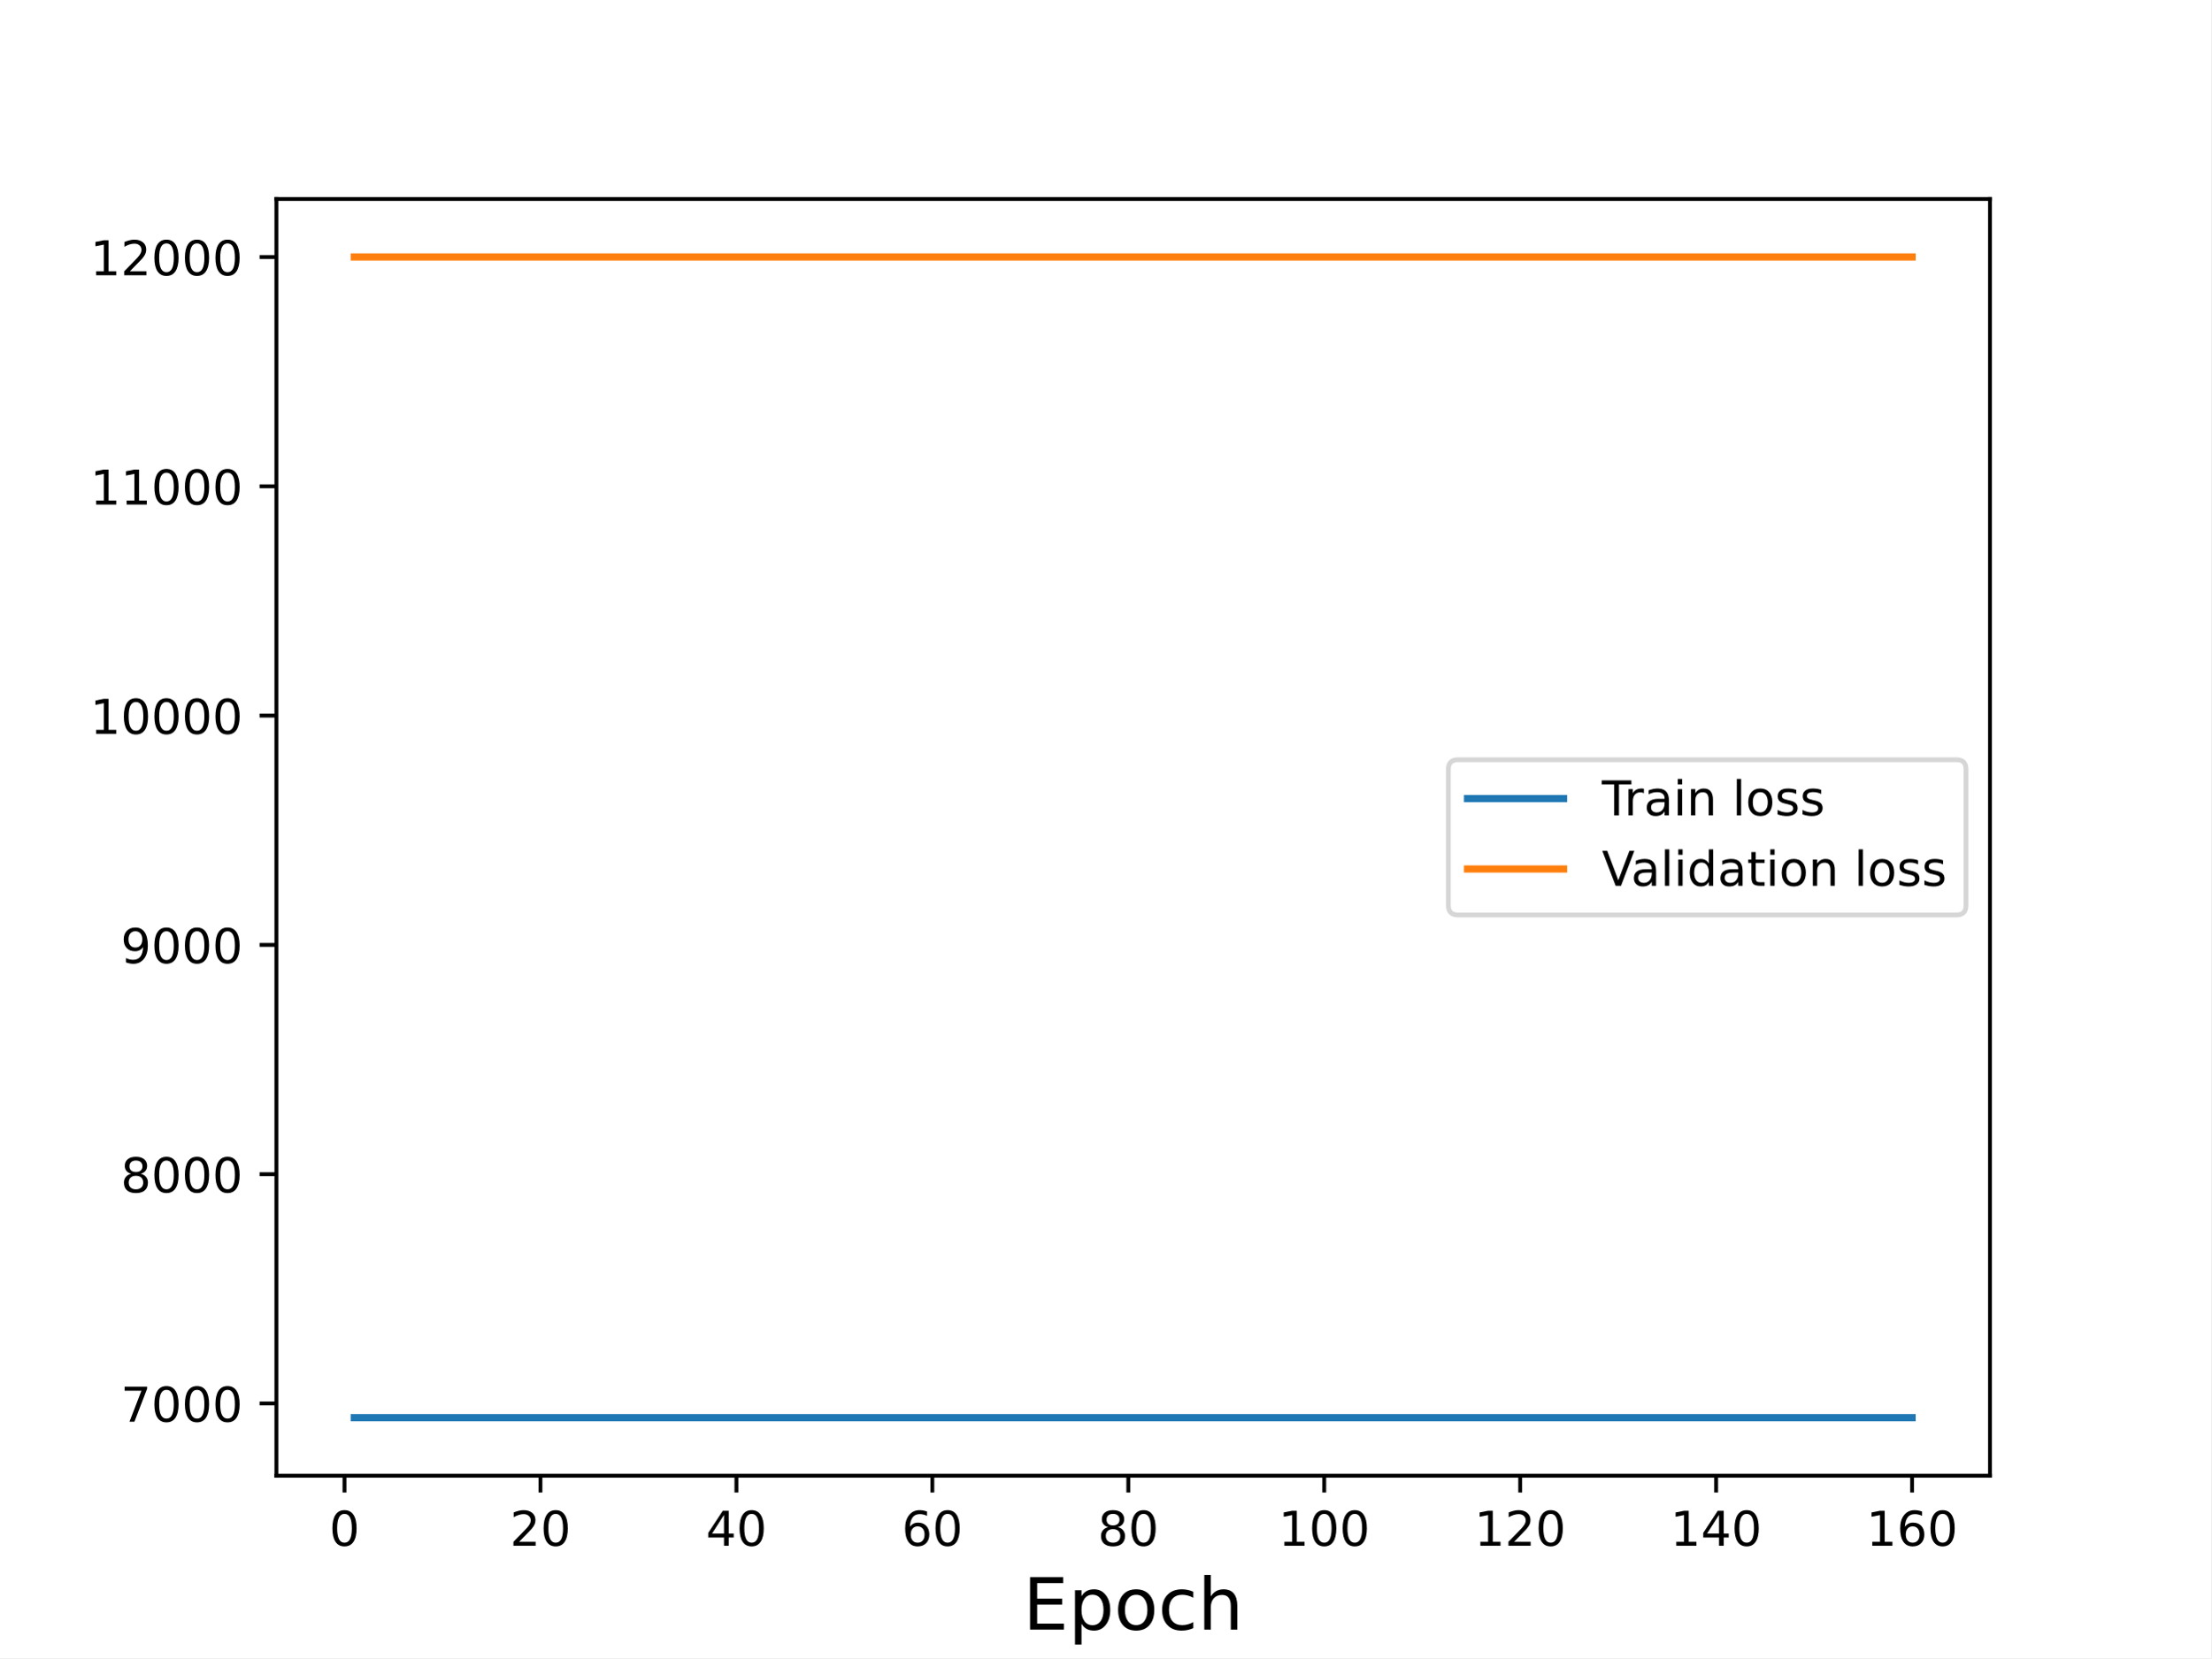
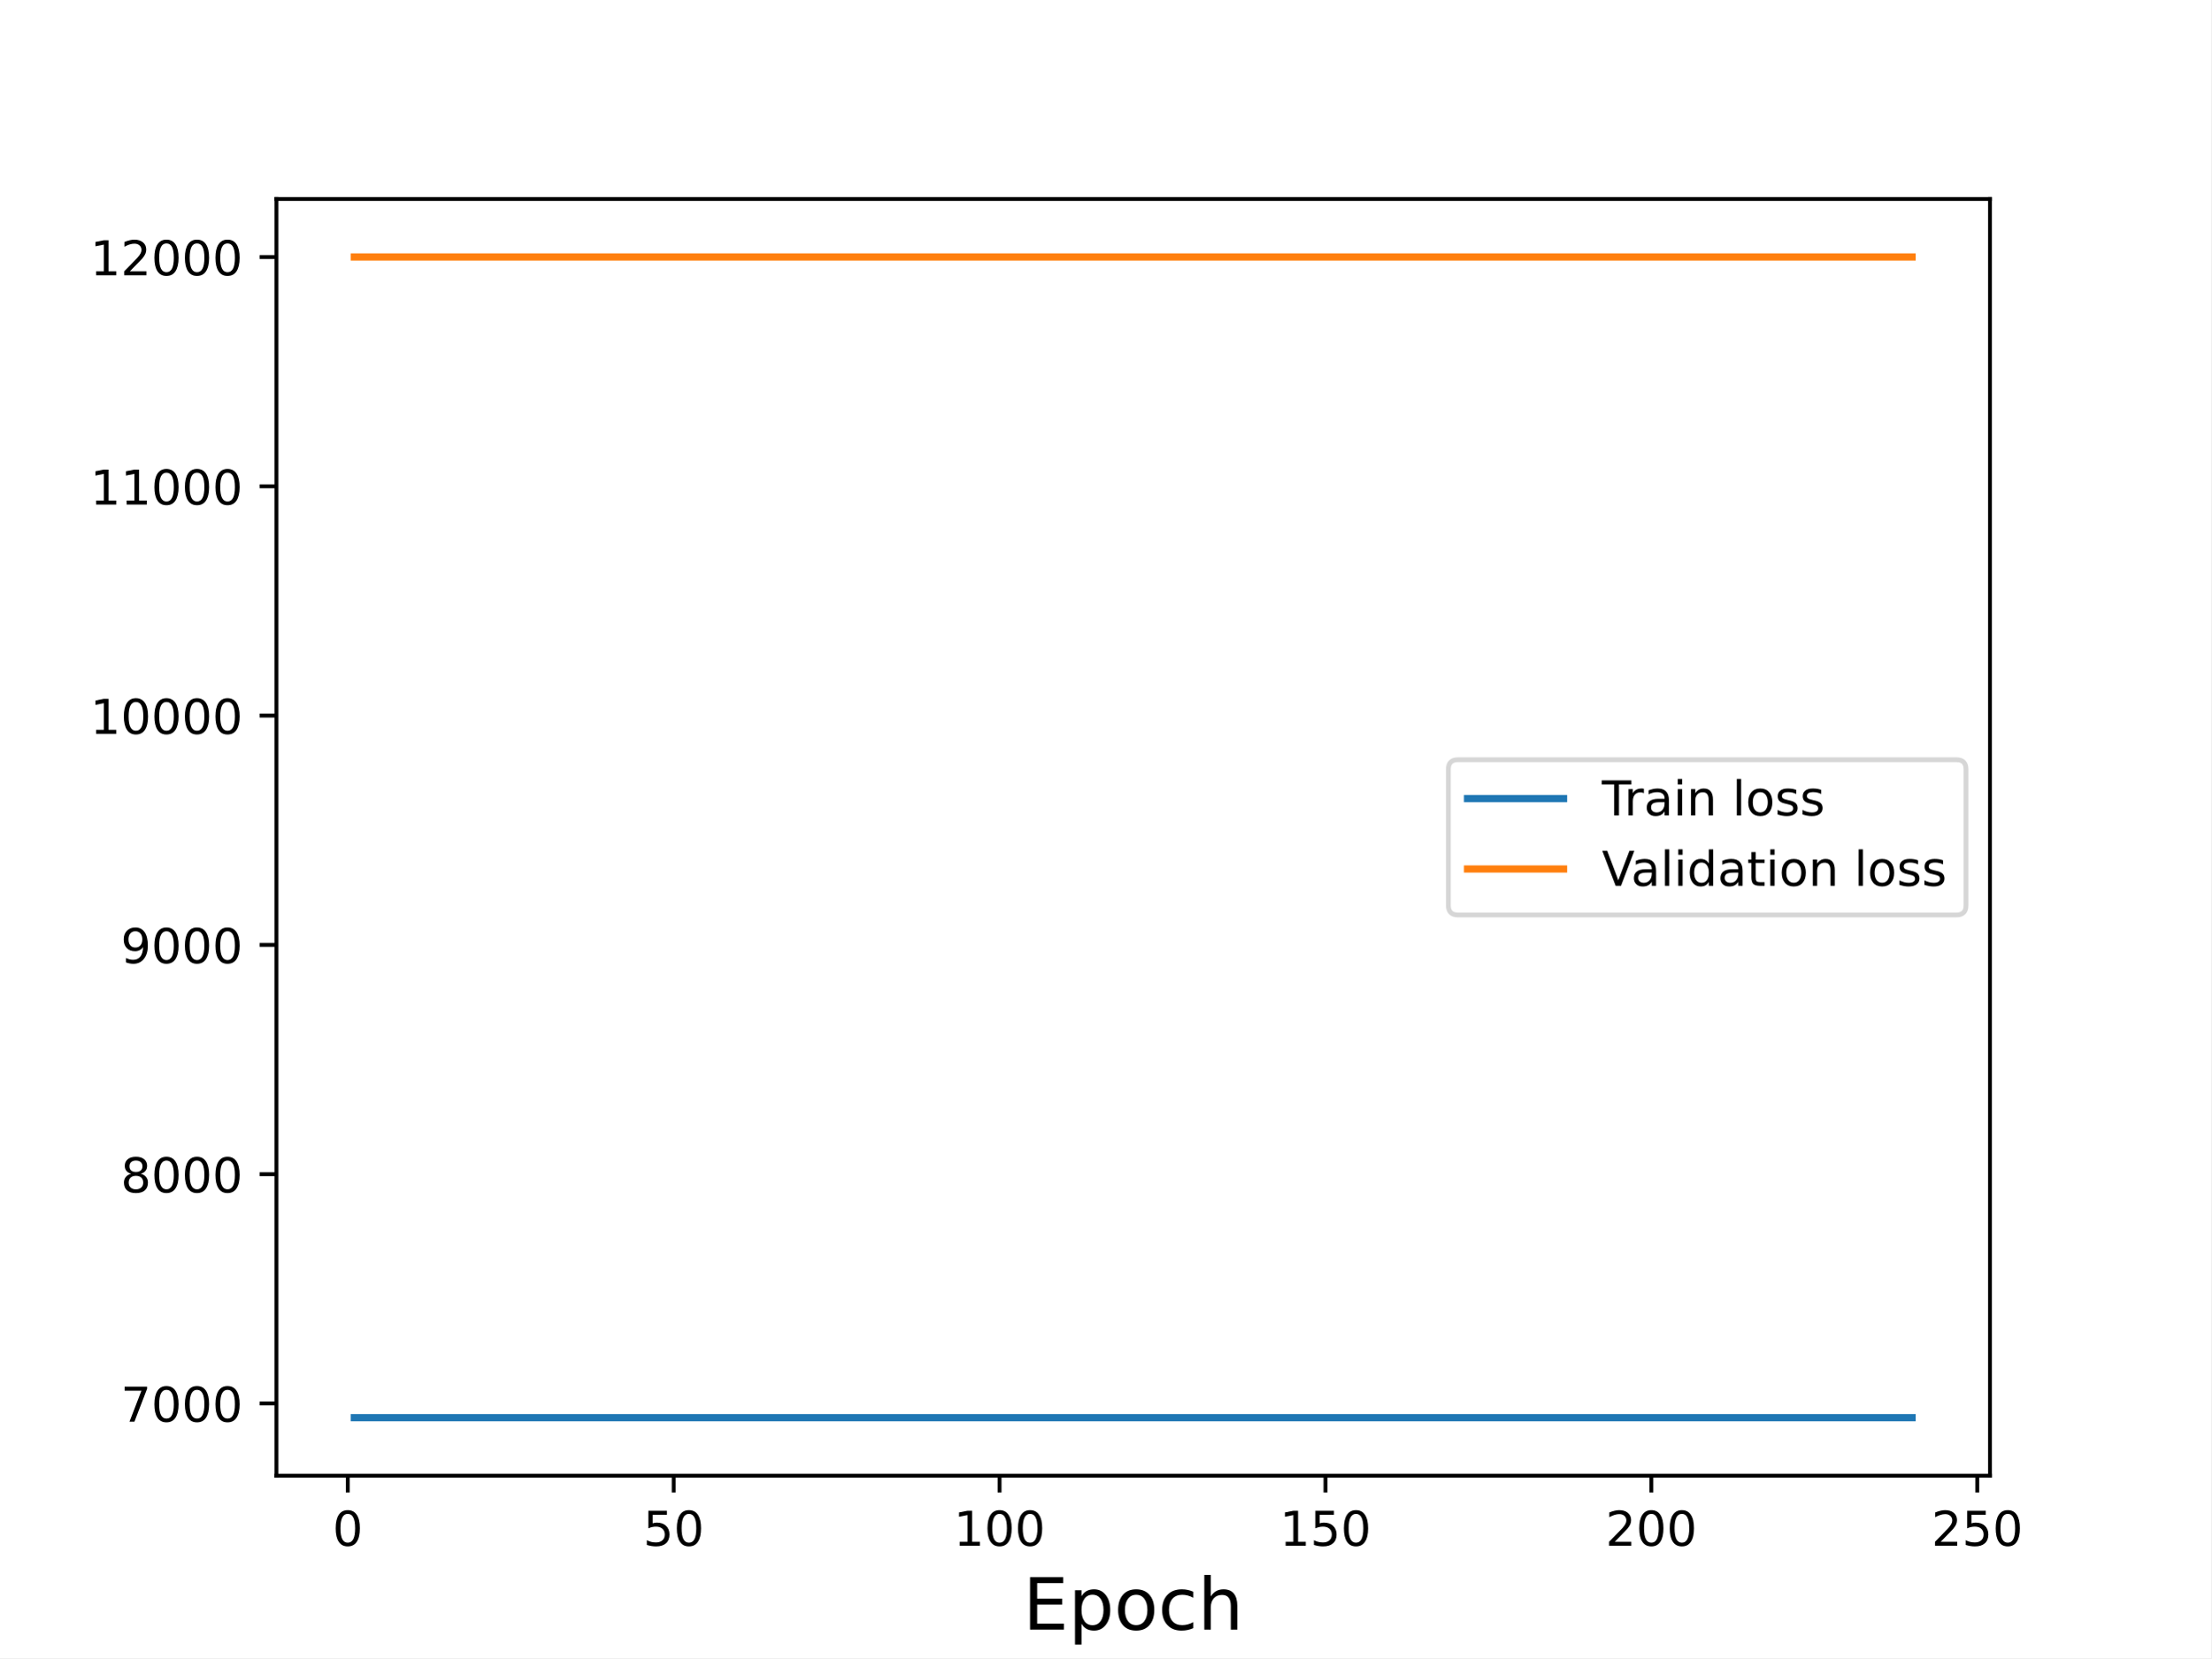
<svg xmlns="http://www.w3.org/2000/svg" xmlns:xlink="http://www.w3.org/1999/xlink" height="345.6pt" version="1.1" viewBox="0 0 460.8 345.6" width="460.8pt">
  <defs>
    <style type="text/css">*{stroke-linecap:butt;stroke-linejoin:round;}</style>
  </defs>
  <g id="figure_1">
    <g id="patch_1">
      <path d="M 0 345.6  L 460.8 345.6  L 460.8 0  L 0 0  z " style="fill:#ffffff;" />
    </g>
    <g id="axes_1">
      <g id="patch_2">
        <path d="M 57.6 307.584  L 414.72 307.584  L 414.72 41.472  L 57.6 41.472  z " style="fill:#ffffff;" />
      </g>
      <g id="matplotlib.axis_1">
        <g id="xtick_1">
          <g id="line2d_1">
            <defs>
-               <path d="M 0 0  L 0 3.5  " id="m43b5b05f8f" style="stroke:#000000;stroke-width:0.8;" />
-             </defs>
-             <g>
-               <use style="stroke:#000000;stroke-width:0.8;" x="71.791" xlink:href="#m43b5b05f8f" y="307.584" />
+               <path d="M 0 0  L 0 3.5  " id="mbef21dae3f" style="stroke:#000000;stroke-width:0.8;" />
+             </defs>
+             <g>
+               <use style="stroke:#000000;stroke-width:0.8;" x="72.474" xlink:href="#mbef21dae3f" y="307.584" />
            </g>
          </g>
          <g id="text_1">
-             <g transform="translate(68.60962 322.1824)scale(0.1 -0.1)">
+             <g transform="translate(69.29309 322.1824)scale(0.1 -0.1)">
              <defs>
                <path d="M 2034 4250  Q 1547 4250 1301 3770  Q 1056 3291 1056 2328  Q 1056 1369 1301 889  Q 1547 409 2034 409  Q 2525 409 2770 889  Q 3016 1369 3016 2328  Q 3016 3291 2770 3770  Q 2525 4250 2034 4250  z M 2034 4750  Q 2819 4750 3233 4129  Q 3647 3509 3647 2328  Q 3647 1150 3233 529  Q 2819 -91 2034 -91  Q 1250 -91 836 529  Q 422 1150 422 2328  Q 422 3509 836 4129  Q 1250 4750 2034 4750  z " id="DejaVuSans-30" transform="scale(0.015625)" />
              </defs>
              <use xlink:href="#DejaVuSans-30" />
            </g>
          </g>
        </g>
        <g id="xtick_2">
          <g id="line2d_2">
            <g>
-               <use style="stroke:#000000;stroke-width:0.8;" x="112.628" xlink:href="#m43b5b05f8f" y="307.584" />
+               <use style="stroke:#000000;stroke-width:0.8;" x="140.394" xlink:href="#mbef21dae3f" y="307.584" />
            </g>
          </g>
          <g id="text_2">
-             <g transform="translate(106.2654 322.1824)scale(0.1 -0.1)">
-               <defs>
-                 <path d="M 1228 531  L 3431 531  L 3431 0  L 469 0  L 469 531  Q 828 903 1448 1529  Q 2069 2156 2228 2338  Q 2531 2678 2651 2914  Q 2772 3150 2772 3378  Q 2772 3750 2511 3984  Q 2250 4219 1831 4219  Q 1534 4219 1204 4116  Q 875 4013 500 3803  L 500 4441  Q 881 4594 1212 4672  Q 1544 4750 1819 4750  Q 2544 4750 2975 4387  Q 3406 4025 3406 3419  Q 3406 3131 3298 2873  Q 3191 2616 2906 2266  Q 2828 2175 2409 1742  Q 1991 1309 1228 531  z " id="DejaVuSans-32" transform="scale(0.015625)" />
-               </defs>
-               <use xlink:href="#DejaVuSans-32" />
+             <g transform="translate(134.0312 322.1824)scale(0.1 -0.1)">
+               <defs>
+                 <path d="M 691 4666  L 3169 4666  L 3169 4134  L 1269 4134  L 1269 2991  Q 1406 3038 1543 3061  Q 1681 3084 1819 3084  Q 2600 3084 3056 2656  Q 3513 2228 3513 1497  Q 3513 744 3044 326  Q 2575 -91 1722 -91  Q 1428 -91 1123 -41  Q 819 9 494 109  L 494 744  Q 775 591 1075 516  Q 1375 441 1709 441  Q 2250 441 2565 725  Q 2881 1009 2881 1497  Q 2881 1984 2565 2268  Q 2250 2553 1709 2553  Q 1456 2553 1204 2497  Q 953 2441 691 2322  L 691 4666  z " id="DejaVuSans-35" transform="scale(0.015625)" />
+               </defs>
+               <use xlink:href="#DejaVuSans-35" />
              <use x="63.623" xlink:href="#DejaVuSans-30" />
            </g>
          </g>
        </g>
        <g id="xtick_3">
          <g id="line2d_3">
            <g>
-               <use style="stroke:#000000;stroke-width:0.8;" x="153.465" xlink:href="#m43b5b05f8f" y="307.584" />
+               <use style="stroke:#000000;stroke-width:0.8;" x="208.313" xlink:href="#mbef21dae3f" y="307.584" />
            </g>
          </g>
          <g id="text_3">
-             <g transform="translate(147.1025 322.1824)scale(0.1 -0.1)">
-               <defs>
-                 <path d="M 2419 4116  L 825 1625  L 2419 1625  L 2419 4116  z M 2253 4666  L 3047 4666  L 3047 1625  L 3713 1625  L 3713 1100  L 3047 1100  L 3047 0  L 2419 0  L 2419 1100  L 313 1100  L 313 1709  L 2253 4666  z " id="DejaVuSans-34" transform="scale(0.015625)" />
-               </defs>
-               <use xlink:href="#DejaVuSans-34" />
-               <use x="63.623" xlink:href="#DejaVuSans-30" />
+             <g transform="translate(198.7693 322.1824)scale(0.1 -0.1)">
+               <defs>
+                 <path d="M 794 531  L 1825 531  L 1825 4091  L 703 3866  L 703 4441  L 1819 4666  L 2450 4666  L 2450 531  L 3481 531  L 3481 0  L 794 0  L 794 531  z " id="DejaVuSans-31" transform="scale(0.015625)" />
+               </defs>
+               <use xlink:href="#DejaVuSans-31" />
+               <use x="63.623" xlink:href="#DejaVuSans-30" />
+               <use x="127.246" xlink:href="#DejaVuSans-30" />
            </g>
          </g>
        </g>
        <g id="xtick_4">
          <g id="line2d_4">
            <g>
-               <use style="stroke:#000000;stroke-width:0.8;" x="194.302" xlink:href="#m43b5b05f8f" y="307.584" />
+               <use style="stroke:#000000;stroke-width:0.8;" x="276.232" xlink:href="#mbef21dae3f" y="307.584" />
            </g>
          </g>
          <g id="text_4">
-             <g transform="translate(187.9395 322.1824)scale(0.1 -0.1)">
-               <defs>
-                 <path d="M 2113 2584  Q 1688 2584 1439 2293  Q 1191 2003 1191 1497  Q 1191 994 1439 701  Q 1688 409 2113 409  Q 2538 409 2786 701  Q 3034 994 3034 1497  Q 3034 2003 2786 2293  Q 2538 2584 2113 2584  z M 3366 4563  L 3366 3988  Q 3128 4100 2886 4159  Q 2644 4219 2406 4219  Q 1781 4219 1451 3797  Q 1122 3375 1075 2522  Q 1259 2794 1537 2939  Q 1816 3084 2150 3084  Q 2853 3084 3261 2657  Q 3669 2231 3669 1497  Q 3669 778 3244 343  Q 2819 -91 2113 -91  Q 1303 -91 875 529  Q 447 1150 447 2328  Q 447 3434 972 4092  Q 1497 4750 2381 4750  Q 2619 4750 2861 4703  Q 3103 4656 3366 4563  z " id="DejaVuSans-36" transform="scale(0.015625)" />
-               </defs>
-               <use xlink:href="#DejaVuSans-36" />
-               <use x="63.623" xlink:href="#DejaVuSans-30" />
+             <g transform="translate(266.6887 322.1824)scale(0.1 -0.1)">
+               <use xlink:href="#DejaVuSans-31" />
+               <use x="63.623" xlink:href="#DejaVuSans-35" />
+               <use x="127.246" xlink:href="#DejaVuSans-30" />
            </g>
          </g>
        </g>
        <g id="xtick_5">
          <g id="line2d_5">
            <g>
-               <use style="stroke:#000000;stroke-width:0.8;" x="235.139" xlink:href="#m43b5b05f8f" y="307.584" />
+               <use style="stroke:#000000;stroke-width:0.8;" x="344.152" xlink:href="#mbef21dae3f" y="307.584" />
            </g>
          </g>
          <g id="text_5">
-             <g transform="translate(228.7766 322.1824)scale(0.1 -0.1)">
-               <defs>
-                 <path d="M 2034 2216  Q 1584 2216 1326 1975  Q 1069 1734 1069 1313  Q 1069 891 1326 650  Q 1584 409 2034 409  Q 2484 409 2743 651  Q 3003 894 3003 1313  Q 3003 1734 2745 1975  Q 2488 2216 2034 2216  z M 1403 2484  Q 997 2584 770 2862  Q 544 3141 544 3541  Q 544 4100 942 4425  Q 1341 4750 2034 4750  Q 2731 4750 3128 4425  Q 3525 4100 3525 3541  Q 3525 3141 3298 2862  Q 3072 2584 2669 2484  Q 3125 2378 3379 2068  Q 3634 1759 3634 1313  Q 3634 634 3220 271  Q 2806 -91 2034 -91  Q 1263 -91 848 271  Q 434 634 434 1313  Q 434 1759 690 2068  Q 947 2378 1403 2484  z M 1172 3481  Q 1172 3119 1398 2916  Q 1625 2713 2034 2713  Q 2441 2713 2670 2916  Q 2900 3119 2900 3481  Q 2900 3844 2670 4047  Q 2441 4250 2034 4250  Q 1625 4250 1398 4047  Q 1172 3844 1172 3481  z " id="DejaVuSans-38" transform="scale(0.015625)" />
-               </defs>
-               <use xlink:href="#DejaVuSans-38" />
-               <use x="63.623" xlink:href="#DejaVuSans-30" />
+             <g transform="translate(334.608 322.1824)scale(0.1 -0.1)">
+               <defs>
+                 <path d="M 1228 531  L 3431 531  L 3431 0  L 469 0  L 469 531  Q 828 903 1448 1529  Q 2069 2156 2228 2338  Q 2531 2678 2651 2914  Q 2772 3150 2772 3378  Q 2772 3750 2511 3984  Q 2250 4219 1831 4219  Q 1534 4219 1204 4116  Q 875 4013 500 3803  L 500 4441  Q 881 4594 1212 4672  Q 1544 4750 1819 4750  Q 2544 4750 2975 4387  Q 3406 4025 3406 3419  Q 3406 3131 3298 2873  Q 3191 2616 2906 2266  Q 2828 2175 2409 1742  Q 1991 1309 1228 531  z " id="DejaVuSans-32" transform="scale(0.015625)" />
+               </defs>
+               <use xlink:href="#DejaVuSans-32" />
+               <use x="63.623" xlink:href="#DejaVuSans-30" />
+               <use x="127.246" xlink:href="#DejaVuSans-30" />
            </g>
          </g>
        </g>
        <g id="xtick_6">
          <g id="line2d_6">
            <g>
-               <use style="stroke:#000000;stroke-width:0.8;" x="275.976" xlink:href="#m43b5b05f8f" y="307.584" />
+               <use style="stroke:#000000;stroke-width:0.8;" x="412.071" xlink:href="#mbef21dae3f" y="307.584" />
            </g>
          </g>
          <g id="text_6">
-             <g transform="translate(266.4324 322.1824)scale(0.1 -0.1)">
-               <defs>
-                 <path d="M 794 531  L 1825 531  L 1825 4091  L 703 3866  L 703 4441  L 1819 4666  L 2450 4666  L 2450 531  L 3481 531  L 3481 0  L 794 0  L 794 531  z " id="DejaVuSans-31" transform="scale(0.015625)" />
-               </defs>
-               <use xlink:href="#DejaVuSans-31" />
-               <use x="63.623" xlink:href="#DejaVuSans-30" />
-               <use x="127.246" xlink:href="#DejaVuSans-30" />
-             </g>
-           </g>
-         </g>
-         <g id="xtick_7">
-           <g id="line2d_7">
-             <g>
-               <use style="stroke:#000000;stroke-width:0.8;" x="316.813" xlink:href="#m43b5b05f8f" y="307.584" />
-             </g>
-           </g>
-           <g id="text_7">
-             <g transform="translate(307.2694 322.1824)scale(0.1 -0.1)">
-               <use xlink:href="#DejaVuSans-31" />
-               <use x="63.623" xlink:href="#DejaVuSans-32" />
-               <use x="127.246" xlink:href="#DejaVuSans-30" />
-             </g>
-           </g>
-         </g>
-         <g id="xtick_8">
-           <g id="line2d_8">
-             <g>
-               <use style="stroke:#000000;stroke-width:0.8;" x="357.65" xlink:href="#m43b5b05f8f" y="307.584" />
-             </g>
-           </g>
-           <g id="text_8">
-             <g transform="translate(348.1065 322.1824)scale(0.1 -0.1)">
-               <use xlink:href="#DejaVuSans-31" />
-               <use x="63.623" xlink:href="#DejaVuSans-34" />
-               <use x="127.246" xlink:href="#DejaVuSans-30" />
-             </g>
-           </g>
-         </g>
-         <g id="xtick_9">
-           <g id="line2d_9">
-             <g>
-               <use style="stroke:#000000;stroke-width:0.8;" x="398.487" xlink:href="#m43b5b05f8f" y="307.584" />
-             </g>
-           </g>
-           <g id="text_9">
-             <g transform="translate(388.9435 322.1824)scale(0.1 -0.1)">
-               <use xlink:href="#DejaVuSans-31" />
-               <use x="63.623" xlink:href="#DejaVuSans-36" />
-               <use x="127.246" xlink:href="#DejaVuSans-30" />
-             </g>
-           </g>
-         </g>
-         <g id="text_10">
+             <g transform="translate(402.5274 322.1824)scale(0.1 -0.1)">
+               <use xlink:href="#DejaVuSans-32" />
+               <use x="63.623" xlink:href="#DejaVuSans-35" />
+               <use x="127.246" xlink:href="#DejaVuSans-30" />
+             </g>
+           </g>
+         </g>
+         <g id="text_7">
          <g transform="translate(213.1936 339.6598)scale(0.15 -0.15)">
            <defs>
              <path d="M 628 4666  L 3578 4666  L 3578 4134  L 1259 4134  L 1259 2753  L 3481 2753  L 3481 2222  L 1259 2222  L 1259 531  L 3634 531  L 3634 0  L 628 0  L 628 4666  z " id="DejaVuSans-45" transform="scale(0.015625)" />
              <path d="M 1159 525  L 1159 -1331  L 581 -1331  L 581 3500  L 1159 3500  L 1159 2969  Q 1341 3281 1617 3432  Q 1894 3584 2278 3584  Q 2916 3584 3314 3078  Q 3713 2572 3713 1747  Q 3713 922 3314 415  Q 2916 -91 2278 -91  Q 1894 -91 1617 61  Q 1341 213 1159 525  z M 3116 1747  Q 3116 2381 2855 2742  Q 2594 3103 2138 3103  Q 1681 3103 1420 2742  Q 1159 2381 1159 1747  Q 1159 1113 1420 752  Q 1681 391 2138 391  Q 2594 391 2855 752  Q 3116 1113 3116 1747  z " id="DejaVuSans-70" transform="scale(0.015625)" />
              <path d="M 1959 3097  Q 1497 3097 1228 2736  Q 959 2375 959 1747  Q 959 1119 1226 758  Q 1494 397 1959 397  Q 2419 397 2687 759  Q 2956 1122 2956 1747  Q 2956 2369 2687 2733  Q 2419 3097 1959 3097  z M 1959 3584  Q 2709 3584 3137 3096  Q 3566 2609 3566 1747  Q 3566 888 3137 398  Q 2709 -91 1959 -91  Q 1206 -91 779 398  Q 353 888 353 1747  Q 353 2609 779 3096  Q 1206 3584 1959 3584  z " id="DejaVuSans-6f" transform="scale(0.015625)" />
              <path d="M 3122 3366  L 3122 2828  Q 2878 2963 2633 3030  Q 2388 3097 2138 3097  Q 1578 3097 1268 2742  Q 959 2388 959 1747  Q 959 1106 1268 751  Q 1578 397 2138 397  Q 2388 397 2633 464  Q 2878 531 3122 666  L 3122 134  Q 2881 22 2623 -34  Q 2366 -91 2075 -91  Q 1284 -91 818 406  Q 353 903 353 1747  Q 353 2603 823 3093  Q 1294 3584 2113 3584  Q 2378 3584 2631 3529  Q 2884 3475 3122 3366  z " id="DejaVuSans-63" transform="scale(0.015625)" />
              <path d="M 3513 2113  L 3513 0  L 2938 0  L 2938 2094  Q 2938 2591 2744 2837  Q 2550 3084 2163 3084  Q 1697 3084 1428 2787  Q 1159 2491 1159 1978  L 1159 0  L 581 0  L 581 4863  L 1159 4863  L 1159 2956  Q 1366 3272 1645 3428  Q 1925 3584 2291 3584  Q 2894 3584 3203 3211  Q 3513 2838 3513 2113  z " id="DejaVuSans-68" transform="scale(0.015625)" />
            </defs>
            <use xlink:href="#DejaVuSans-45" />
            <use x="63.184" xlink:href="#DejaVuSans-70" />
            <use x="126.66" xlink:href="#DejaVuSans-6f" />
            <use x="187.842" xlink:href="#DejaVuSans-63" />
            <use x="242.822" xlink:href="#DejaVuSans-68" />
          </g>
        </g>
      </g>
      <g id="matplotlib.axis_2">
        <g id="ytick_1">
+           <g id="line2d_7">
+             <defs>
+               <path d="M 0 0  L -3.5 0  " id="m37da7e5f72" style="stroke:#000000;stroke-width:0.8;" />
+             </defs>
+             <g>
+               <use style="stroke:#000000;stroke-width:0.8;" x="57.6" xlink:href="#m37da7e5f72" y="292.525" />
+             </g>
+           </g>
+           <g id="text_8">
+             <g transform="translate(25.15 296.3242)scale(0.1 -0.1)">
+               <defs>
+                 <path d="M 525 4666  L 3525 4666  L 3525 4397  L 1831 0  L 1172 0  L 2766 4134  L 525 4134  L 525 4666  z " id="DejaVuSans-37" transform="scale(0.015625)" />
+               </defs>
+               <use xlink:href="#DejaVuSans-37" />
+               <use x="63.623" xlink:href="#DejaVuSans-30" />
+               <use x="127.246" xlink:href="#DejaVuSans-30" />
+               <use x="190.869" xlink:href="#DejaVuSans-30" />
+             </g>
+           </g>
+         </g>
+         <g id="ytick_2">
+           <g id="line2d_8">
+             <g>
+               <use style="stroke:#000000;stroke-width:0.8;" x="57.6" xlink:href="#m37da7e5f72" y="244.734" />
+             </g>
+           </g>
+           <g id="text_9">
+             <g transform="translate(25.15 248.5328)scale(0.1 -0.1)">
+               <defs>
+                 <path d="M 2034 2216  Q 1584 2216 1326 1975  Q 1069 1734 1069 1313  Q 1069 891 1326 650  Q 1584 409 2034 409  Q 2484 409 2743 651  Q 3003 894 3003 1313  Q 3003 1734 2745 1975  Q 2488 2216 2034 2216  z M 1403 2484  Q 997 2584 770 2862  Q 544 3141 544 3541  Q 544 4100 942 4425  Q 1341 4750 2034 4750  Q 2731 4750 3128 4425  Q 3525 4100 3525 3541  Q 3525 3141 3298 2862  Q 3072 2584 2669 2484  Q 3125 2378 3379 2068  Q 3634 1759 3634 1313  Q 3634 634 3220 271  Q 2806 -91 2034 -91  Q 1263 -91 848 271  Q 434 634 434 1313  Q 434 1759 690 2068  Q 947 2378 1403 2484  z M 1172 3481  Q 1172 3119 1398 2916  Q 1625 2713 2034 2713  Q 2441 2713 2670 2916  Q 2900 3119 2900 3481  Q 2900 3844 2670 4047  Q 2441 4250 2034 4250  Q 1625 4250 1398 4047  Q 1172 3844 1172 3481  z " id="DejaVuSans-38" transform="scale(0.015625)" />
+               </defs>
+               <use xlink:href="#DejaVuSans-38" />
+               <use x="63.623" xlink:href="#DejaVuSans-30" />
+               <use x="127.246" xlink:href="#DejaVuSans-30" />
+               <use x="190.869" xlink:href="#DejaVuSans-30" />
+             </g>
+           </g>
+         </g>
+         <g id="ytick_3">
+           <g id="line2d_9">
+             <g>
+               <use style="stroke:#000000;stroke-width:0.8;" x="57.6" xlink:href="#m37da7e5f72" y="196.942" />
+             </g>
+           </g>
+           <g id="text_10">
+             <g transform="translate(25.15 200.7414)scale(0.1 -0.1)">
+               <defs>
+                 <path d="M 703 97  L 703 672  Q 941 559 1184 500  Q 1428 441 1663 441  Q 2288 441 2617 861  Q 2947 1281 2994 2138  Q 2813 1869 2534 1725  Q 2256 1581 1919 1581  Q 1219 1581 811 2004  Q 403 2428 403 3163  Q 403 3881 828 4315  Q 1253 4750 1959 4750  Q 2769 4750 3195 4129  Q 3622 3509 3622 2328  Q 3622 1225 3098 567  Q 2575 -91 1691 -91  Q 1453 -91 1209 -44  Q 966 3 703 97  z M 1959 2075  Q 2384 2075 2632 2365  Q 2881 2656 2881 3163  Q 2881 3666 2632 3958  Q 2384 4250 1959 4250  Q 1534 4250 1286 3958  Q 1038 3666 1038 3163  Q 1038 2656 1286 2365  Q 1534 2075 1959 2075  z " id="DejaVuSans-39" transform="scale(0.015625)" />
+               </defs>
+               <use xlink:href="#DejaVuSans-39" />
+               <use x="63.623" xlink:href="#DejaVuSans-30" />
+               <use x="127.246" xlink:href="#DejaVuSans-30" />
+               <use x="190.869" xlink:href="#DejaVuSans-30" />
+             </g>
+           </g>
+         </g>
+         <g id="ytick_4">
          <g id="line2d_10">
-             <defs>
-               <path d="M 0 0  L -3.5 0  " id="m0b548e9049" style="stroke:#000000;stroke-width:0.8;" />
-             </defs>
-             <g>
-               <use style="stroke:#000000;stroke-width:0.8;" x="57.6" xlink:href="#m0b548e9049" y="292.525" />
+             <g>
+               <use style="stroke:#000000;stroke-width:0.8;" x="57.6" xlink:href="#m37da7e5f72" y="149.151" />
            </g>
          </g>
          <g id="text_11">
-             <g transform="translate(25.15 296.3242)scale(0.1 -0.1)">
-               <defs>
-                 <path d="M 525 4666  L 3525 4666  L 3525 4397  L 1831 0  L 1172 0  L 2766 4134  L 525 4134  L 525 4666  z " id="DejaVuSans-37" transform="scale(0.015625)" />
-               </defs>
-               <use xlink:href="#DejaVuSans-37" />
-               <use x="63.623" xlink:href="#DejaVuSans-30" />
-               <use x="127.246" xlink:href="#DejaVuSans-30" />
-               <use x="190.869" xlink:href="#DejaVuSans-30" />
-             </g>
-           </g>
-         </g>
-         <g id="ytick_2">
+             <g transform="translate(18.7875 152.95)scale(0.1 -0.1)">
+               <use xlink:href="#DejaVuSans-31" />
+               <use x="63.623" xlink:href="#DejaVuSans-30" />
+               <use x="127.246" xlink:href="#DejaVuSans-30" />
+               <use x="190.869" xlink:href="#DejaVuSans-30" />
+               <use x="254.492" xlink:href="#DejaVuSans-30" />
+             </g>
+           </g>
+         </g>
+         <g id="ytick_5">
          <g id="line2d_11">
            <g>
-               <use style="stroke:#000000;stroke-width:0.8;" x="57.6" xlink:href="#m0b548e9049" y="244.734" />
+               <use style="stroke:#000000;stroke-width:0.8;" x="57.6" xlink:href="#m37da7e5f72" y="101.359" />
            </g>
          </g>
          <g id="text_12">
-             <g transform="translate(25.15 248.5328)scale(0.1 -0.1)">
-               <use xlink:href="#DejaVuSans-38" />
-               <use x="63.623" xlink:href="#DejaVuSans-30" />
-               <use x="127.246" xlink:href="#DejaVuSans-30" />
-               <use x="190.869" xlink:href="#DejaVuSans-30" />
-             </g>
-           </g>
-         </g>
-         <g id="ytick_3">
+             <g transform="translate(18.7875 105.1586)scale(0.1 -0.1)">
+               <use xlink:href="#DejaVuSans-31" />
+               <use x="63.623" xlink:href="#DejaVuSans-31" />
+               <use x="127.246" xlink:href="#DejaVuSans-30" />
+               <use x="190.869" xlink:href="#DejaVuSans-30" />
+               <use x="254.492" xlink:href="#DejaVuSans-30" />
+             </g>
+           </g>
+         </g>
+         <g id="ytick_6">
          <g id="line2d_12">
            <g>
-               <use style="stroke:#000000;stroke-width:0.8;" x="57.6" xlink:href="#m0b548e9049" y="196.942" />
+               <use style="stroke:#000000;stroke-width:0.8;" x="57.6" xlink:href="#m37da7e5f72" y="53.568" />
            </g>
          </g>
          <g id="text_13">
-             <g transform="translate(25.15 200.7414)scale(0.1 -0.1)">
-               <defs>
-                 <path d="M 703 97  L 703 672  Q 941 559 1184 500  Q 1428 441 1663 441  Q 2288 441 2617 861  Q 2947 1281 2994 2138  Q 2813 1869 2534 1725  Q 2256 1581 1919 1581  Q 1219 1581 811 2004  Q 403 2428 403 3163  Q 403 3881 828 4315  Q 1253 4750 1959 4750  Q 2769 4750 3195 4129  Q 3622 3509 3622 2328  Q 3622 1225 3098 567  Q 2575 -91 1691 -91  Q 1453 -91 1209 -44  Q 966 3 703 97  z M 1959 2075  Q 2384 2075 2632 2365  Q 2881 2656 2881 3163  Q 2881 3666 2632 3958  Q 2384 4250 1959 4250  Q 1534 4250 1286 3958  Q 1038 3666 1038 3163  Q 1038 2656 1286 2365  Q 1534 2075 1959 2075  z " id="DejaVuSans-39" transform="scale(0.015625)" />
-               </defs>
-               <use xlink:href="#DejaVuSans-39" />
-               <use x="63.623" xlink:href="#DejaVuSans-30" />
-               <use x="127.246" xlink:href="#DejaVuSans-30" />
-               <use x="190.869" xlink:href="#DejaVuSans-30" />
-             </g>
-           </g>
-         </g>
-         <g id="ytick_4">
-           <g id="line2d_13">
-             <g>
-               <use style="stroke:#000000;stroke-width:0.8;" x="57.6" xlink:href="#m0b548e9049" y="149.151" />
-             </g>
-           </g>
-           <g id="text_14">
-             <g transform="translate(18.7875 152.95)scale(0.1 -0.1)">
-               <use xlink:href="#DejaVuSans-31" />
-               <use x="63.623" xlink:href="#DejaVuSans-30" />
+             <g transform="translate(18.7875 57.36722)scale(0.1 -0.1)">
+               <use xlink:href="#DejaVuSans-31" />
+               <use x="63.623" xlink:href="#DejaVuSans-32" />
              <use x="127.246" xlink:href="#DejaVuSans-30" />
              <use x="190.869" xlink:href="#DejaVuSans-30" />
              <use x="254.492" xlink:href="#DejaVuSans-30" />
            </g>
          </g>
        </g>
-         <g id="ytick_5">
-           <g id="line2d_14">
-             <g>
-               <use style="stroke:#000000;stroke-width:0.8;" x="57.6" xlink:href="#m0b548e9049" y="101.359" />
-             </g>
-           </g>
-           <g id="text_15">
-             <g transform="translate(18.7875 105.1586)scale(0.1 -0.1)">
-               <use xlink:href="#DejaVuSans-31" />
-               <use x="63.623" xlink:href="#DejaVuSans-31" />
-               <use x="127.246" xlink:href="#DejaVuSans-30" />
-               <use x="190.869" xlink:href="#DejaVuSans-30" />
-               <use x="254.492" xlink:href="#DejaVuSans-30" />
-             </g>
-           </g>
-         </g>
-         <g id="ytick_6">
-           <g id="line2d_15">
-             <g>
-               <use style="stroke:#000000;stroke-width:0.8;" x="57.6" xlink:href="#m0b548e9049" y="53.568" />
-             </g>
-           </g>
-           <g id="text_16">
-             <g transform="translate(18.7875 57.36722)scale(0.1 -0.1)">
-               <use xlink:href="#DejaVuSans-31" />
-               <use x="63.623" xlink:href="#DejaVuSans-32" />
-               <use x="127.246" xlink:href="#DejaVuSans-30" />
-               <use x="190.869" xlink:href="#DejaVuSans-30" />
-               <use x="254.492" xlink:href="#DejaVuSans-30" />
-             </g>
-           </g>
-         </g>
-       </g>
-       <g id="line2d_16">
-         <path clip-path="url(#pb012df1805)" d="M 73.833 295.488  L 398.487 295.488  L 398.487 295.488  " style="fill:none;stroke:#1f77b4;stroke-linecap:square;stroke-width:1.5;" />
-       </g>
-       <g id="line2d_17">
-         <path clip-path="url(#pb012df1805)" d="M 73.833 53.568  L 398.487 53.568  L 398.487 53.568  " style="fill:none;stroke:#ff7f0e;stroke-linecap:square;stroke-width:1.5;" />
+       </g>
+       <g id="line2d_13">
+         <path clip-path="url(#p4ff629f6de)" d="M 73.833 295.488  L 398.487 295.488  L 398.487 295.488  " style="fill:none;stroke:#1f77b4;stroke-linecap:square;stroke-width:1.5;" />
+       </g>
+       <g id="line2d_14">
+         <path clip-path="url(#p4ff629f6de)" d="M 73.833 53.568  L 398.487 53.568  L 398.487 53.568  " style="fill:none;stroke:#ff7f0e;stroke-linecap:square;stroke-width:1.5;" />
      </g>
      <g id="patch_3">
        <path d="M 57.6 307.584  L 57.6 41.472  " style="fill:none;stroke:#000000;stroke-linecap:square;stroke-linejoin:miter;stroke-width:0.8;" />
      </g>
      <g id="patch_4">
        <path d="M 414.72 307.584  L 414.72 41.472  " style="fill:none;stroke:#000000;stroke-linecap:square;stroke-linejoin:miter;stroke-width:0.8;" />
      </g>
      <g id="patch_5">
        <path d="M 57.6 307.584  L 414.72 307.584  " style="fill:none;stroke:#000000;stroke-linecap:square;stroke-linejoin:miter;stroke-width:0.8;" />
      </g>
      <g id="patch_6">
        <path d="M 57.6 41.472  L 414.72 41.472  " style="fill:none;stroke:#000000;stroke-linecap:square;stroke-linejoin:miter;stroke-width:0.8;" />
      </g>
      <g id="legend_1">
        <g id="patch_7">
          <path d="M 303.845 190.706  L 407.72 190.706  Q 409.72 190.706 409.72 188.706  L 409.72 160.35  Q 409.72 158.35 407.72 158.35  L 303.845 158.35  Q 301.845 158.35 301.845 160.35  L 301.845 188.706  Q 301.845 190.706 303.845 190.706  z " style="fill:#ffffff;opacity:0.8;stroke:#cccccc;stroke-linejoin:miter;" />
        </g>
-         <g id="line2d_18">
+         <g id="line2d_15">
          <path d="M 305.845 166.448  L 325.845 166.448  " style="fill:none;stroke:#1f77b4;stroke-linecap:square;stroke-width:1.5;" />
        </g>
-         <g id="line2d_19" />
-         <g id="text_17">
+         <g id="line2d_16" />
+         <g id="text_14">
          <g transform="translate(333.845 169.9483)scale(0.1 -0.1)">
            <defs>
              <path d="M -19 4666  L 3928 4666  L 3928 4134  L 2272 4134  L 2272 0  L 1638 0  L 1638 4134  L -19 4134  L -19 4666  z " id="DejaVuSans-54" transform="scale(0.015625)" />
              <path d="M 2631 2963  Q 2534 3019 2420 3045  Q 2306 3072 2169 3072  Q 1681 3072 1420 2755  Q 1159 2438 1159 1844  L 1159 0  L 581 0  L 581 3500  L 1159 3500  L 1159 2956  Q 1341 3275 1631 3429  Q 1922 3584 2338 3584  Q 2397 3584 2469 3576  Q 2541 3569 2628 3553  L 2631 2963  z " id="DejaVuSans-72" transform="scale(0.015625)" />
              <path d="M 2194 1759  Q 1497 1759 1228 1600  Q 959 1441 959 1056  Q 959 750 1161 570  Q 1363 391 1709 391  Q 2188 391 2477 730  Q 2766 1069 2766 1631  L 2766 1759  L 2194 1759  z M 3341 1997  L 3341 0  L 2766 0  L 2766 531  Q 2569 213 2275 61  Q 1981 -91 1556 -91  Q 1019 -91 701 211  Q 384 513 384 1019  Q 384 1609 779 1909  Q 1175 2209 1959 2209  L 2766 2209  L 2766 2266  Q 2766 2663 2505 2880  Q 2244 3097 1772 3097  Q 1472 3097 1187 3025  Q 903 2953 641 2809  L 641 3341  Q 956 3463 1253 3523  Q 1550 3584 1831 3584  Q 2591 3584 2966 3190  Q 3341 2797 3341 1997  z " id="DejaVuSans-61" transform="scale(0.015625)" />
              <path d="M 603 3500  L 1178 3500  L 1178 0  L 603 0  L 603 3500  z M 603 4863  L 1178 4863  L 1178 4134  L 603 4134  L 603 4863  z " id="DejaVuSans-69" transform="scale(0.015625)" />
              <path d="M 3513 2113  L 3513 0  L 2938 0  L 2938 2094  Q 2938 2591 2744 2837  Q 2550 3084 2163 3084  Q 1697 3084 1428 2787  Q 1159 2491 1159 1978  L 1159 0  L 581 0  L 581 3500  L 1159 3500  L 1159 2956  Q 1366 3272 1645 3428  Q 1925 3584 2291 3584  Q 2894 3584 3203 3211  Q 3513 2838 3513 2113  z " id="DejaVuSans-6e" transform="scale(0.015625)" />
              <path id="DejaVuSans-20" transform="scale(0.015625)" />
              <path d="M 603 4863  L 1178 4863  L 1178 0  L 603 0  L 603 4863  z " id="DejaVuSans-6c" transform="scale(0.015625)" />
              <path d="M 2834 3397  L 2834 2853  Q 2591 2978 2328 3040  Q 2066 3103 1784 3103  Q 1356 3103 1142 2972  Q 928 2841 928 2578  Q 928 2378 1081 2264  Q 1234 2150 1697 2047  L 1894 2003  Q 2506 1872 2764 1633  Q 3022 1394 3022 966  Q 3022 478 2636 193  Q 2250 -91 1575 -91  Q 1294 -91 989 -36  Q 684 19 347 128  L 347 722  Q 666 556 975 473  Q 1284 391 1588 391  Q 1994 391 2212 530  Q 2431 669 2431 922  Q 2431 1156 2273 1281  Q 2116 1406 1581 1522  L 1381 1569  Q 847 1681 609 1914  Q 372 2147 372 2553  Q 372 3047 722 3315  Q 1072 3584 1716 3584  Q 2034 3584 2315 3537  Q 2597 3491 2834 3397  z " id="DejaVuSans-73" transform="scale(0.015625)" />
            </defs>
            <use xlink:href="#DejaVuSans-54" />
            <use x="46.334" xlink:href="#DejaVuSans-72" />
            <use x="87.447" xlink:href="#DejaVuSans-61" />
            <use x="148.727" xlink:href="#DejaVuSans-69" />
            <use x="176.51" xlink:href="#DejaVuSans-6e" />
            <use x="239.889" xlink:href="#DejaVuSans-20" />
            <use x="271.676" xlink:href="#DejaVuSans-6c" />
            <use x="299.459" xlink:href="#DejaVuSans-6f" />
            <use x="360.641" xlink:href="#DejaVuSans-73" />
            <use x="412.74" xlink:href="#DejaVuSans-73" />
          </g>
        </g>
-         <g id="line2d_20">
+         <g id="line2d_17">
          <path d="M 305.845 181.126  L 325.845 181.126  " style="fill:none;stroke:#ff7f0e;stroke-linecap:square;stroke-width:1.5;" />
        </g>
-         <g id="line2d_21" />
-         <g id="text_18">
+         <g id="line2d_18" />
+         <g id="text_15">
          <g transform="translate(333.845 184.6264)scale(0.1 -0.1)">
            <defs>
              <path d="M 1831 0  L 50 4666  L 709 4666  L 2188 738  L 3669 4666  L 4325 4666  L 2547 0  L 1831 0  z " id="DejaVuSans-56" transform="scale(0.015625)" />
              <path d="M 2906 2969  L 2906 4863  L 3481 4863  L 3481 0  L 2906 0  L 2906 525  Q 2725 213 2448 61  Q 2172 -91 1784 -91  Q 1150 -91 751 415  Q 353 922 353 1747  Q 353 2572 751 3078  Q 1150 3584 1784 3584  Q 2172 3584 2448 3432  Q 2725 3281 2906 2969  z M 947 1747  Q 947 1113 1208 752  Q 1469 391 1925 391  Q 2381 391 2643 752  Q 2906 1113 2906 1747  Q 2906 2381 2643 2742  Q 2381 3103 1925 3103  Q 1469 3103 1208 2742  Q 947 2381 947 1747  z " id="DejaVuSans-64" transform="scale(0.015625)" />
              <path d="M 1172 4494  L 1172 3500  L 2356 3500  L 2356 3053  L 1172 3053  L 1172 1153  Q 1172 725 1289 603  Q 1406 481 1766 481  L 2356 481  L 2356 0  L 1766 0  Q 1100 0 847 248  Q 594 497 594 1153  L 594 3053  L 172 3053  L 172 3500  L 594 3500  L 594 4494  L 1172 4494  z " id="DejaVuSans-74" transform="scale(0.015625)" />
            </defs>
            <use xlink:href="#DejaVuSans-56" />
            <use x="60.658" xlink:href="#DejaVuSans-61" />
            <use x="121.938" xlink:href="#DejaVuSans-6c" />
            <use x="149.721" xlink:href="#DejaVuSans-69" />
            <use x="177.504" xlink:href="#DejaVuSans-64" />
            <use x="240.98" xlink:href="#DejaVuSans-61" />
            <use x="302.26" xlink:href="#DejaVuSans-74" />
            <use x="341.469" xlink:href="#DejaVuSans-69" />
            <use x="369.252" xlink:href="#DejaVuSans-6f" />
            <use x="430.434" xlink:href="#DejaVuSans-6e" />
            <use x="493.812" xlink:href="#DejaVuSans-20" />
            <use x="525.6" xlink:href="#DejaVuSans-6c" />
            <use x="553.383" xlink:href="#DejaVuSans-6f" />
            <use x="614.564" xlink:href="#DejaVuSans-73" />
            <use x="666.664" xlink:href="#DejaVuSans-73" />
          </g>
        </g>
      </g>
    </g>
  </g>
  <defs>
-     <clipPath id="pb012df1805">
+     <clipPath id="p4ff629f6de">
      <rect height="266.112" width="357.12" x="57.6" y="41.472" />
    </clipPath>
  </defs>
</svg>
